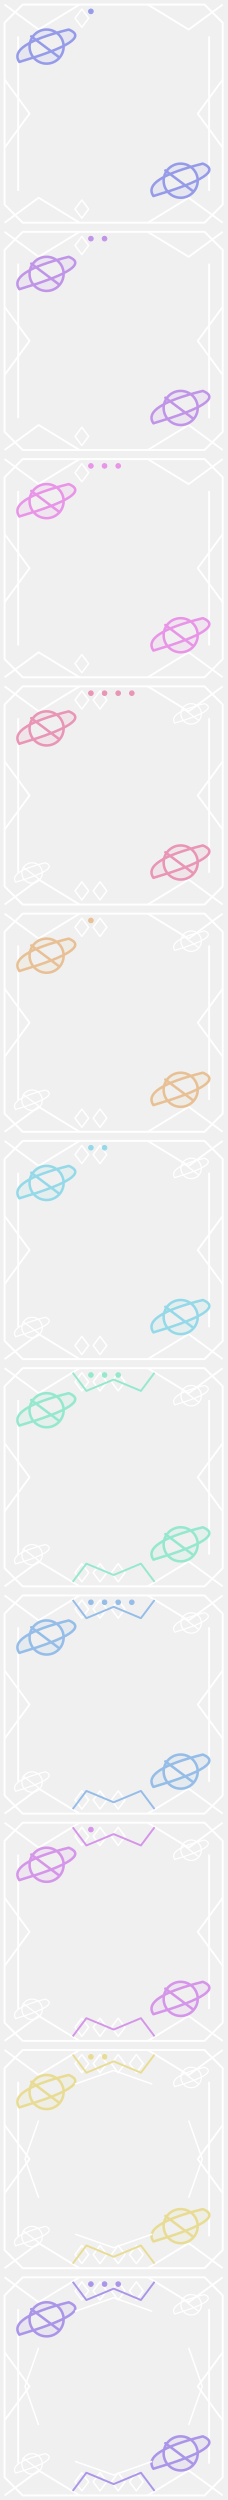
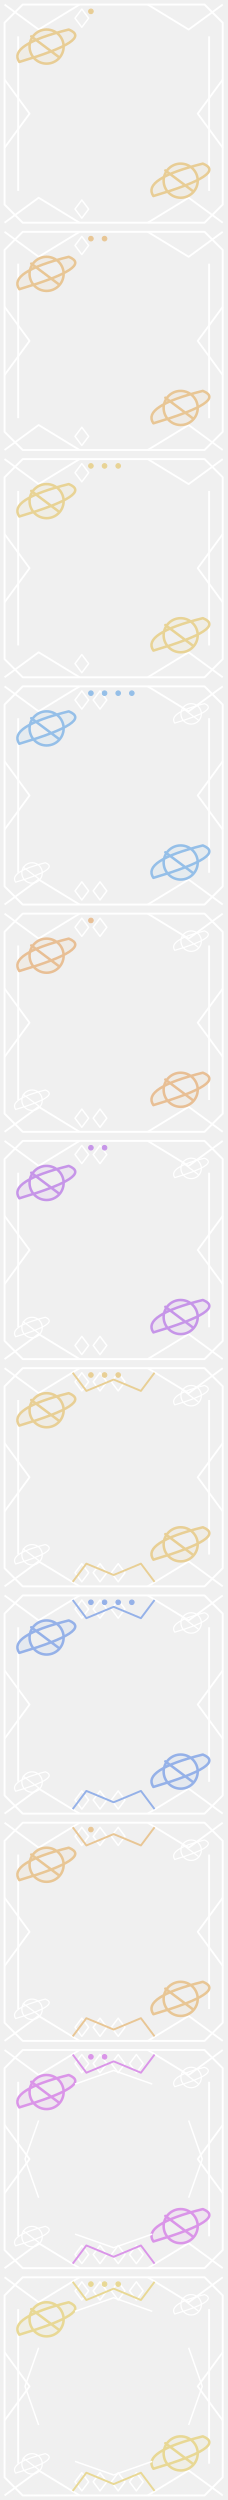
<svg xmlns="http://www.w3.org/2000/svg" viewBox="0 0 100 1100">
  <g fill="none" stroke="white" stroke-width=".85">
    <g transform="translate(0 0)">
      <path d="M2 10 10 2h80l8 8v80l-8 8H10l-8-8zM8 16v68m84-68v68" fill="none" stroke="white" stroke-width="0.85" stroke-linejoin="round" />
      <path d="M2 2 17 13 35 2M65 2l18 11L98 2M2 98l15-11 18 11M65 98l18-11 15 11M2 35l11 15L2 65M98 35 87 50l11 15" fill="none" stroke="white" stroke-width="0.8" stroke-linejoin="round" />
      <path d="m36 4 3 4-3 4-3-4zM36 88l3 4-3 4-3-4z" fill="none" stroke="white" stroke-width="0.65" stroke-linejoin="round" />
      <g transform="translate(7 7) scale(.75)">
-         <path d="M18 8a10 10 0 1 0 0 20a10 10 0 1 0 0-20M2 27Q-5 17 31 8q15 6-29 19zM9 12l16 12" fill="#959be8" fill-opacity=".12" stroke="#959be8" stroke-width="1.5" stroke-linecap="round" stroke-linejoin="round" />
-       </g>
-       <g transform="translate(66 66) scale(.75)">
-         <path d="M18 8a10 10 0 1 0 0 20a10 10 0 1 0 0-20M2 27Q-5 17 31 8q15 6-29 19zM9 12l16 12" fill="#959be8" fill-opacity=".12" stroke="#959be8" stroke-width="1.5" stroke-linecap="round" stroke-linejoin="round" />
-       </g>
-       <circle cx="40" cy="5" r="1" fill="#959be8" stroke="#959be8" stroke-width="0.5" />
+         <path d="M18 8a10 10 0 1 0 0 20a10 10 0 1 0 0-20M2 27Q-5 17 31 8q15 6-29 19zM9 12l16 12" fill="#e8cd95" fill-opacity=".12" stroke="#e8cd95" stroke-width="1.5" stroke-linecap="round" stroke-linejoin="round" />
+       </g>
+       <g transform="translate(66 66) scale(.75)">
+         <path d="M18 8a10 10 0 1 0 0 20a10 10 0 1 0 0-20M2 27Q-5 17 31 8q15 6-29 19zM9 12l16 12" fill="#e8cd95" fill-opacity=".12" stroke="#e8cd95" stroke-width="1.5" stroke-linecap="round" stroke-linejoin="round" />
+       </g>
+       <circle cx="40" cy="5" r="1" fill="#e8cd95" stroke="#e8cd95" stroke-width="0.5" />
    </g>
    <g transform="translate(0 100)">
      <path d="M2 10 10 2h80l8 8v80l-8 8H10l-8-8zM8 16v68m84-68v68" fill="none" stroke="white" stroke-width="0.85" stroke-linejoin="round" />
      <path d="M2 2 17 13 35 2M65 2l18 11L98 2M2 98l15-11 18 11M65 98l18-11 15 11M2 35l11 15L2 65M98 35 87 50l11 15" fill="none" stroke="white" stroke-width="0.8" stroke-linejoin="round" />
      <path d="m36 4 3 4-3 4-3-4zM36 88l3 4-3 4-3-4z" fill="none" stroke="white" stroke-width="0.65" stroke-linejoin="round" />
      <g transform="translate(7 7) scale(.75)">
-         <path d="M18 8a10 10 0 1 0 0 20a10 10 0 1 0 0-20M2 27Q-5 17 31 8q15 6-29 19zM9 12l16 12" fill="#c095e8" fill-opacity=".12" stroke="#c095e8" stroke-width="1.5" stroke-linecap="round" stroke-linejoin="round" />
-       </g>
-       <g transform="translate(66 66) scale(.75)">
-         <path d="M18 8a10 10 0 1 0 0 20a10 10 0 1 0 0-20M2 27Q-5 17 31 8q15 6-29 19zM9 12l16 12" fill="#c095e8" fill-opacity=".12" stroke="#c095e8" stroke-width="1.5" stroke-linecap="round" stroke-linejoin="round" />
-       </g>
-       <circle cx="40" cy="5" r="1" fill="#c095e8" stroke="#c095e8" stroke-width="0.5" />
-       <circle cx="46" cy="5" r="1" fill="#c095e8" stroke="#c095e8" stroke-width="0.5" />
+         <path d="M18 8a10 10 0 1 0 0 20a10 10 0 1 0 0-20M2 27Q-5 17 31 8q15 6-29 19zM9 12l16 12" fill="#e8c695" fill-opacity=".12" stroke="#e8c695" stroke-width="1.5" stroke-linecap="round" stroke-linejoin="round" />
+       </g>
+       <g transform="translate(66 66) scale(.75)">
+         <path d="M18 8a10 10 0 1 0 0 20a10 10 0 1 0 0-20M2 27Q-5 17 31 8q15 6-29 19zM9 12l16 12" fill="#e8c695" fill-opacity=".12" stroke="#e8c695" stroke-width="1.5" stroke-linecap="round" stroke-linejoin="round" />
+       </g>
+       <circle cx="40" cy="5" r="1" fill="#e8c695" stroke="#e8c695" stroke-width="0.5" />
+       <circle cx="46" cy="5" r="1" fill="#e8c695" stroke="#e8c695" stroke-width="0.5" />
    </g>
    <g transform="translate(0 200)">
      <path d="M2 10 10 2h80l8 8v80l-8 8H10l-8-8zM8 16v68m84-68v68" fill="none" stroke="white" stroke-width="0.85" stroke-linejoin="round" />
      <path d="M2 2 17 13 35 2M65 2l18 11L98 2M2 98l15-11 18 11M65 98l18-11 15 11M2 35l11 15L2 65M98 35 87 50l11 15" fill="none" stroke="white" stroke-width="0.8" stroke-linejoin="round" />
      <path d="m36 4 3 4-3 4-3-4zM36 88l3 4-3 4-3-4z" fill="none" stroke="white" stroke-width="0.65" stroke-linejoin="round" />
      <g transform="translate(7 7) scale(.75)">
-         <path d="M18 8a10 10 0 1 0 0 20a10 10 0 1 0 0-20M2 27Q-5 17 31 8q15 6-29 19zM9 12l16 12" fill="#e895e7" fill-opacity=".12" stroke="#e895e7" stroke-width="1.5" stroke-linecap="round" stroke-linejoin="round" />
-       </g>
-       <g transform="translate(66 66) scale(.75)">
-         <path d="M18 8a10 10 0 1 0 0 20a10 10 0 1 0 0-20M2 27Q-5 17 31 8q15 6-29 19zM9 12l16 12" fill="#e895e7" fill-opacity=".12" stroke="#e895e7" stroke-width="1.5" stroke-linecap="round" stroke-linejoin="round" />
-       </g>
-       <circle cx="40" cy="5" r="1" fill="#e895e7" stroke="#e895e7" stroke-width="0.5" />
-       <circle cx="46" cy="5" r="1" fill="#e895e7" stroke="#e895e7" stroke-width="0.5" />
-       <circle cx="52" cy="5" r="1" fill="#e895e7" stroke="#e895e7" stroke-width="0.5" />
+         <path d="M18 8a10 10 0 1 0 0 20a10 10 0 1 0 0-20M2 27Q-5 17 31 8q15 6-29 19zM9 12l16 12" fill="#e8d395" fill-opacity=".12" stroke="#e8d395" stroke-width="1.5" stroke-linecap="round" stroke-linejoin="round" />
+       </g>
+       <g transform="translate(66 66) scale(.75)">
+         <path d="M18 8a10 10 0 1 0 0 20a10 10 0 1 0 0-20M2 27Q-5 17 31 8q15 6-29 19zM9 12l16 12" fill="#e8d395" fill-opacity=".12" stroke="#e8d395" stroke-width="1.5" stroke-linecap="round" stroke-linejoin="round" />
+       </g>
+       <circle cx="40" cy="5" r="1" fill="#e8d395" stroke="#e8d395" stroke-width="0.5" />
+       <circle cx="46" cy="5" r="1" fill="#e8d395" stroke="#e8d395" stroke-width="0.5" />
+       <circle cx="52" cy="5" r="1" fill="#e8d395" stroke="#e8d395" stroke-width="0.5" />
    </g>
    <g transform="translate(0 300)">
      <path d="M2 10 10 2h80l8 8v80l-8 8H10l-8-8zM8 16v68m84-68v68" fill="none" stroke="white" stroke-width="0.85" stroke-linejoin="round" />
      <path d="M2 2 17 13 35 2M65 2l18 11L98 2M2 98l15-11 18 11M65 98l18-11 15 11M2 35l11 15L2 65M98 35 87 50l11 15" fill="none" stroke="white" stroke-width="0.8" stroke-linejoin="round" />
      <path d="m36 4 3 4-3 4-3-4zM36 88l3 4-3 4-3-4z" fill="none" stroke="white" stroke-width="0.65" stroke-linejoin="round" />
      <path d="m44 4 3 4-3 4-3-4zM44 88l3 4-3 4-3-4z" fill="none" stroke="white" stroke-width="0.65" stroke-linejoin="round" />
      <g transform="translate(7 7) scale(.75)">
-         <path d="M18 8a10 10 0 1 0 0 20a10 10 0 1 0 0-20M2 27Q-5 17 31 8q15 6-29 19zM9 12l16 12" fill="#e895b6" fill-opacity=".12" stroke="#e895b6" stroke-width="1.5" stroke-linecap="round" stroke-linejoin="round" />
-       </g>
-       <g transform="translate(66 66) scale(.75)">
-         <path d="M18 8a10 10 0 1 0 0 20a10 10 0 1 0 0-20M2 27Q-5 17 31 8q15 6-29 19zM9 12l16 12" fill="#e895b6" fill-opacity=".12" stroke="#e895b6" stroke-width="1.5" stroke-linecap="round" stroke-linejoin="round" />
-       </g>
-       <g transform="translate(76 6) scale(.45)">
-         <path d="M18 8a10 10 0 1 0 0 20a10 10 0 1 0 0-20M2 27Q-5 17 31 8q15 6-29 19zM9 12l16 12" fill="none" stroke="white" stroke-width="1.2" />
-       </g>
-       <g transform="translate(6 76) scale(.45)">
-         <path d="M18 8a10 10 0 1 0 0 20a10 10 0 1 0 0-20M2 27Q-5 17 31 8q15 6-29 19zM9 12l16 12" fill="none" stroke="white" stroke-width="1.2" />
-       </g>
-       <circle cx="40" cy="5" r="1" fill="#e895b6" stroke="#e895b6" stroke-width="0.5" />
-       <circle cx="46" cy="5" r="1" fill="#e895b6" stroke="#e895b6" stroke-width="0.5" />
-       <circle cx="52" cy="5" r="1" fill="#e895b6" stroke="#e895b6" stroke-width="0.5" />
-       <circle cx="58" cy="5" r="1" fill="#e895b6" stroke="#e895b6" stroke-width="0.5" />
+         <path d="M18 8a10 10 0 1 0 0 20a10 10 0 1 0 0-20M2 27Q-5 17 31 8q15 6-29 19zM9 12l16 12" fill="#95bfe8" fill-opacity=".12" stroke="#95bfe8" stroke-width="1.5" stroke-linecap="round" stroke-linejoin="round" />
+       </g>
+       <g transform="translate(66 66) scale(.75)">
+         <path d="M18 8a10 10 0 1 0 0 20a10 10 0 1 0 0-20M2 27Q-5 17 31 8q15 6-29 19zM9 12l16 12" fill="#95bfe8" fill-opacity=".12" stroke="#95bfe8" stroke-width="1.5" stroke-linecap="round" stroke-linejoin="round" />
+       </g>
+       <g transform="translate(76 6) scale(.45)">
+         <path d="M18 8a10 10 0 1 0 0 20a10 10 0 1 0 0-20M2 27Q-5 17 31 8q15 6-29 19zM9 12l16 12" fill="none" stroke="white" stroke-width="1.2" />
+       </g>
+       <g transform="translate(6 76) scale(.45)">
+         <path d="M18 8a10 10 0 1 0 0 20a10 10 0 1 0 0-20M2 27Q-5 17 31 8q15 6-29 19zM9 12l16 12" fill="none" stroke="white" stroke-width="1.2" />
+       </g>
+       <circle cx="40" cy="5" r="1" fill="#95bfe8" stroke="#95bfe8" stroke-width="0.5" />
+       <circle cx="46" cy="5" r="1" fill="#95bfe8" stroke="#95bfe8" stroke-width="0.5" />
+       <circle cx="52" cy="5" r="1" fill="#95bfe8" stroke="#95bfe8" stroke-width="0.5" />
+       <circle cx="58" cy="5" r="1" fill="#95bfe8" stroke="#95bfe8" stroke-width="0.5" />
    </g>
    <g transform="translate(0 400)">
      <path d="M2 10 10 2h80l8 8v80l-8 8H10l-8-8zM8 16v68m84-68v68" fill="none" stroke="white" stroke-width="0.85" stroke-linejoin="round" />
      <path d="M2 2 17 13 35 2M65 2l18 11L98 2M2 98l15-11 18 11M65 98l18-11 15 11M2 35l11 15L2 65M98 35 87 50l11 15" fill="none" stroke="white" stroke-width="0.8" stroke-linejoin="round" />
      <path d="m36 4 3 4-3 4-3-4zM36 88l3 4-3 4-3-4z" fill="none" stroke="white" stroke-width="0.65" stroke-linejoin="round" />
      <path d="m44 4 3 4-3 4-3-4zM44 88l3 4-3 4-3-4z" fill="none" stroke="white" stroke-width="0.65" stroke-linejoin="round" />
      <g transform="translate(7 7) scale(.75)">
-         <path d="M18 8a10 10 0 1 0 0 20a10 10 0 1 0 0-20M2 27Q-5 17 31 8q15 6-29 19zM9 12l16 12" fill="#e8c095" fill-opacity=".12" stroke="#e8c095" stroke-width="1.5" stroke-linecap="round" stroke-linejoin="round" />
-       </g>
-       <g transform="translate(66 66) scale(.75)">
-         <path d="M18 8a10 10 0 1 0 0 20a10 10 0 1 0 0-20M2 27Q-5 17 31 8q15 6-29 19zM9 12l16 12" fill="#e8c095" fill-opacity=".12" stroke="#e8c095" stroke-width="1.5" stroke-linecap="round" stroke-linejoin="round" />
-       </g>
-       <g transform="translate(76 6) scale(.45)">
-         <path d="M18 8a10 10 0 1 0 0 20a10 10 0 1 0 0-20M2 27Q-5 17 31 8q15 6-29 19zM9 12l16 12" fill="none" stroke="white" stroke-width="1.2" />
-       </g>
-       <g transform="translate(6 76) scale(.45)">
-         <path d="M18 8a10 10 0 1 0 0 20a10 10 0 1 0 0-20M2 27Q-5 17 31 8q15 6-29 19zM9 12l16 12" fill="none" stroke="white" stroke-width="1.2" />
-       </g>
-       <circle cx="40" cy="5" r="1" fill="#e8c095" stroke="#e8c095" stroke-width="0.5" />
+         <path d="M18 8a10 10 0 1 0 0 20a10 10 0 1 0 0-20M2 27Q-5 17 31 8q15 6-29 19zM9 12l16 12" fill="#e8bf95" fill-opacity=".12" stroke="#e8bf95" stroke-width="1.5" stroke-linecap="round" stroke-linejoin="round" />
+       </g>
+       <g transform="translate(66 66) scale(.75)">
+         <path d="M18 8a10 10 0 1 0 0 20a10 10 0 1 0 0-20M2 27Q-5 17 31 8q15 6-29 19zM9 12l16 12" fill="#e8bf95" fill-opacity=".12" stroke="#e8bf95" stroke-width="1.5" stroke-linecap="round" stroke-linejoin="round" />
+       </g>
+       <g transform="translate(76 6) scale(.45)">
+         <path d="M18 8a10 10 0 1 0 0 20a10 10 0 1 0 0-20M2 27Q-5 17 31 8q15 6-29 19zM9 12l16 12" fill="none" stroke="white" stroke-width="1.2" />
+       </g>
+       <g transform="translate(6 76) scale(.45)">
+         <path d="M18 8a10 10 0 1 0 0 20a10 10 0 1 0 0-20M2 27Q-5 17 31 8q15 6-29 19zM9 12l16 12" fill="none" stroke="white" stroke-width="1.2" />
+       </g>
+       <circle cx="40" cy="5" r="1" fill="#e8bf95" stroke="#e8bf95" stroke-width="0.5" />
    </g>
    <g transform="translate(0 500)">
      <path d="M2 10 10 2h80l8 8v80l-8 8H10l-8-8zM8 16v68m84-68v68" fill="none" stroke="white" stroke-width="0.85" stroke-linejoin="round" />
      <path d="M2 2 17 13 35 2M65 2l18 11L98 2M2 98l15-11 18 11M65 98l18-11 15 11M2 35l11 15L2 65M98 35 87 50l11 15" fill="none" stroke="white" stroke-width="0.8" stroke-linejoin="round" />
      <path d="m36 4 3 4-3 4-3-4zM36 88l3 4-3 4-3-4z" fill="none" stroke="white" stroke-width="0.65" stroke-linejoin="round" />
      <path d="m44 4 3 4-3 4-3-4zM44 88l3 4-3 4-3-4z" fill="none" stroke="white" stroke-width="0.65" stroke-linejoin="round" />
      <g transform="translate(7 7) scale(.75)">
-         <path d="M18 8a10 10 0 1 0 0 20a10 10 0 1 0 0-20M2 27Q-5 17 31 8q15 6-29 19zM9 12l16 12" fill="#95d9e8" fill-opacity=".12" stroke="#95d9e8" stroke-width="1.5" stroke-linecap="round" stroke-linejoin="round" />
-       </g>
-       <g transform="translate(66 66) scale(.75)">
-         <path d="M18 8a10 10 0 1 0 0 20a10 10 0 1 0 0-20M2 27Q-5 17 31 8q15 6-29 19zM9 12l16 12" fill="#95d9e8" fill-opacity=".12" stroke="#95d9e8" stroke-width="1.5" stroke-linecap="round" stroke-linejoin="round" />
-       </g>
-       <g transform="translate(76 6) scale(.45)">
-         <path d="M18 8a10 10 0 1 0 0 20a10 10 0 1 0 0-20M2 27Q-5 17 31 8q15 6-29 19zM9 12l16 12" fill="none" stroke="white" stroke-width="1.2" />
-       </g>
-       <g transform="translate(6 76) scale(.45)">
-         <path d="M18 8a10 10 0 1 0 0 20a10 10 0 1 0 0-20M2 27Q-5 17 31 8q15 6-29 19zM9 12l16 12" fill="none" stroke="white" stroke-width="1.2" />
-       </g>
-       <circle cx="40" cy="5" r="1" fill="#95d9e8" stroke="#95d9e8" stroke-width="0.5" />
-       <circle cx="46" cy="5" r="1" fill="#95d9e8" stroke="#95d9e8" stroke-width="0.5" />
+         <path d="M18 8a10 10 0 1 0 0 20a10 10 0 1 0 0-20M2 27Q-5 17 31 8q15 6-29 19zM9 12l16 12" fill="#c695e8" fill-opacity=".12" stroke="#c695e8" stroke-width="1.5" stroke-linecap="round" stroke-linejoin="round" />
+       </g>
+       <g transform="translate(66 66) scale(.75)">
+         <path d="M18 8a10 10 0 1 0 0 20a10 10 0 1 0 0-20M2 27Q-5 17 31 8q15 6-29 19zM9 12l16 12" fill="#c695e8" fill-opacity=".12" stroke="#c695e8" stroke-width="1.5" stroke-linecap="round" stroke-linejoin="round" />
+       </g>
+       <g transform="translate(76 6) scale(.45)">
+         <path d="M18 8a10 10 0 1 0 0 20a10 10 0 1 0 0-20M2 27Q-5 17 31 8q15 6-29 19zM9 12l16 12" fill="none" stroke="white" stroke-width="1.2" />
+       </g>
+       <g transform="translate(6 76) scale(.45)">
+         <path d="M18 8a10 10 0 1 0 0 20a10 10 0 1 0 0-20M2 27Q-5 17 31 8q15 6-29 19zM9 12l16 12" fill="none" stroke="white" stroke-width="1.2" />
+       </g>
+       <circle cx="40" cy="5" r="1" fill="#c695e8" stroke="#c695e8" stroke-width="0.5" />
+       <circle cx="46" cy="5" r="1" fill="#c695e8" stroke="#c695e8" stroke-width="0.5" />
    </g>
    <g transform="translate(0 600)">
      <path d="M2 10 10 2h80l8 8v80l-8 8H10l-8-8zM8 16v68m84-68v68" fill="none" stroke="white" stroke-width="0.85" stroke-linejoin="round" />
      <path d="M2 2 17 13 35 2M65 2l18 11L98 2M2 98l15-11 18 11M65 98l18-11 15 11M2 35l11 15L2 65M98 35 87 50l11 15" fill="none" stroke="white" stroke-width="0.8" stroke-linejoin="round" />
      <path d="m36 4 3 4-3 4-3-4zM36 88l3 4-3 4-3-4z" fill="none" stroke="white" stroke-width="0.65" stroke-linejoin="round" />
      <path d="m44 4 3 4-3 4-3-4zM44 88l3 4-3 4-3-4z" fill="none" stroke="white" stroke-width="0.65" stroke-linejoin="round" />
      <path d="m52 4 3 4-3 4-3-4zM52 88l3 4-3 4-3-4z" fill="none" stroke="white" stroke-width="0.65" stroke-linejoin="round" />
      <g transform="translate(7 7) scale(.75)">
-         <path d="M18 8a10 10 0 1 0 0 20a10 10 0 1 0 0-20M2 27Q-5 17 31 8q15 6-29 19zM9 12l16 12" fill="#95e8ce" fill-opacity=".12" stroke="#95e8ce" stroke-width="1.5" stroke-linecap="round" stroke-linejoin="round" />
-       </g>
-       <g transform="translate(66 66) scale(.75)">
-         <path d="M18 8a10 10 0 1 0 0 20a10 10 0 1 0 0-20M2 27Q-5 17 31 8q15 6-29 19zM9 12l16 12" fill="#95e8ce" fill-opacity=".12" stroke="#95e8ce" stroke-width="1.5" stroke-linecap="round" stroke-linejoin="round" />
-       </g>
-       <g transform="translate(76 6) scale(.45)">
-         <path d="M18 8a10 10 0 1 0 0 20a10 10 0 1 0 0-20M2 27Q-5 17 31 8q15 6-29 19zM9 12l16 12" fill="none" stroke="white" stroke-width="1.2" />
-       </g>
-       <g transform="translate(6 76) scale(.45)">
-         <path d="M18 8a10 10 0 1 0 0 20a10 10 0 1 0 0-20M2 27Q-5 17 31 8q15 6-29 19zM9 12l16 12" fill="none" stroke="white" stroke-width="1.2" />
-       </g>
-       <path d="M32 4l6 8 12-5 12 5 6-8M32 96l6-8 12 5 12-5 6 8" fill="none" stroke="#95e8ce" stroke-width="0.85" stroke-linejoin="round" />
-       <circle cx="40" cy="5" r="1" fill="#95e8ce" stroke="#95e8ce" stroke-width="0.5" />
-       <circle cx="46" cy="5" r="1" fill="#95e8ce" stroke="#95e8ce" stroke-width="0.5" />
-       <circle cx="52" cy="5" r="1" fill="#95e8ce" stroke="#95e8ce" stroke-width="0.5" />
+         <path d="M18 8a10 10 0 1 0 0 20a10 10 0 1 0 0-20M2 27Q-5 17 31 8q15 6-29 19zM9 12l16 12" fill="#e8cf95" fill-opacity=".12" stroke="#e8cf95" stroke-width="1.5" stroke-linecap="round" stroke-linejoin="round" />
+       </g>
+       <g transform="translate(66 66) scale(.75)">
+         <path d="M18 8a10 10 0 1 0 0 20a10 10 0 1 0 0-20M2 27Q-5 17 31 8q15 6-29 19zM9 12l16 12" fill="#e8cf95" fill-opacity=".12" stroke="#e8cf95" stroke-width="1.5" stroke-linecap="round" stroke-linejoin="round" />
+       </g>
+       <g transform="translate(76 6) scale(.45)">
+         <path d="M18 8a10 10 0 1 0 0 20a10 10 0 1 0 0-20M2 27Q-5 17 31 8q15 6-29 19zM9 12l16 12" fill="none" stroke="white" stroke-width="1.2" />
+       </g>
+       <g transform="translate(6 76) scale(.45)">
+         <path d="M18 8a10 10 0 1 0 0 20a10 10 0 1 0 0-20M2 27Q-5 17 31 8q15 6-29 19zM9 12l16 12" fill="none" stroke="white" stroke-width="1.2" />
+       </g>
+       <path d="M32 4l6 8 12-5 12 5 6-8M32 96l6-8 12 5 12-5 6 8" fill="none" stroke="#e8cf95" stroke-width="0.85" stroke-linejoin="round" />
+       <circle cx="40" cy="5" r="1" fill="#e8cf95" stroke="#e8cf95" stroke-width="0.5" />
+       <circle cx="46" cy="5" r="1" fill="#e8cf95" stroke="#e8cf95" stroke-width="0.5" />
+       <circle cx="52" cy="5" r="1" fill="#e8cf95" stroke="#e8cf95" stroke-width="0.5" />
    </g>
    <g transform="translate(0 700)">
      <path d="M2 10 10 2h80l8 8v80l-8 8H10l-8-8zM8 16v68m84-68v68" fill="none" stroke="white" stroke-width="0.85" stroke-linejoin="round" />
      <path d="M2 2 17 13 35 2M65 2l18 11L98 2M2 98l15-11 18 11M65 98l18-11 15 11M2 35l11 15L2 65M98 35 87 50l11 15" fill="none" stroke="white" stroke-width="0.8" stroke-linejoin="round" />
      <path d="m36 4 3 4-3 4-3-4zM36 88l3 4-3 4-3-4z" fill="none" stroke="white" stroke-width="0.65" stroke-linejoin="round" />
      <path d="m44 4 3 4-3 4-3-4zM44 88l3 4-3 4-3-4z" fill="none" stroke="white" stroke-width="0.65" stroke-linejoin="round" />
      <path d="m52 4 3 4-3 4-3-4zM52 88l3 4-3 4-3-4z" fill="none" stroke="white" stroke-width="0.65" stroke-linejoin="round" />
      <g transform="translate(7 7) scale(.75)">
-         <path d="M18 8a10 10 0 1 0 0 20a10 10 0 1 0 0-20M2 27Q-5 17 31 8q15 6-29 19zM9 12l16 12" fill="#95bde8" fill-opacity=".12" stroke="#95bde8" stroke-width="1.5" stroke-linecap="round" stroke-linejoin="round" />
-       </g>
-       <g transform="translate(66 66) scale(.75)">
-         <path d="M18 8a10 10 0 1 0 0 20a10 10 0 1 0 0-20M2 27Q-5 17 31 8q15 6-29 19zM9 12l16 12" fill="#95bde8" fill-opacity=".12" stroke="#95bde8" stroke-width="1.5" stroke-linecap="round" stroke-linejoin="round" />
-       </g>
-       <g transform="translate(76 6) scale(.45)">
-         <path d="M18 8a10 10 0 1 0 0 20a10 10 0 1 0 0-20M2 27Q-5 17 31 8q15 6-29 19zM9 12l16 12" fill="none" stroke="white" stroke-width="1.2" />
-       </g>
-       <g transform="translate(6 76) scale(.45)">
-         <path d="M18 8a10 10 0 1 0 0 20a10 10 0 1 0 0-20M2 27Q-5 17 31 8q15 6-29 19zM9 12l16 12" fill="none" stroke="white" stroke-width="1.2" />
-       </g>
-       <path d="M32 4l6 8 12-5 12 5 6-8M32 96l6-8 12 5 12-5 6 8" fill="none" stroke="#95bde8" stroke-width="0.85" stroke-linejoin="round" />
-       <circle cx="40" cy="5" r="1" fill="#95bde8" stroke="#95bde8" stroke-width="0.5" />
-       <circle cx="46" cy="5" r="1" fill="#95bde8" stroke="#95bde8" stroke-width="0.5" />
-       <circle cx="52" cy="5" r="1" fill="#95bde8" stroke="#95bde8" stroke-width="0.5" />
-       <circle cx="58" cy="5" r="1" fill="#95bde8" stroke="#95bde8" stroke-width="0.5" />
+         <path d="M18 8a10 10 0 1 0 0 20a10 10 0 1 0 0-20M2 27Q-5 17 31 8q15 6-29 19zM9 12l16 12" fill="#95b1e8" fill-opacity=".12" stroke="#95b1e8" stroke-width="1.5" stroke-linecap="round" stroke-linejoin="round" />
+       </g>
+       <g transform="translate(66 66) scale(.75)">
+         <path d="M18 8a10 10 0 1 0 0 20a10 10 0 1 0 0-20M2 27Q-5 17 31 8q15 6-29 19zM9 12l16 12" fill="#95b1e8" fill-opacity=".12" stroke="#95b1e8" stroke-width="1.5" stroke-linecap="round" stroke-linejoin="round" />
+       </g>
+       <g transform="translate(76 6) scale(.45)">
+         <path d="M18 8a10 10 0 1 0 0 20a10 10 0 1 0 0-20M2 27Q-5 17 31 8q15 6-29 19zM9 12l16 12" fill="none" stroke="white" stroke-width="1.2" />
+       </g>
+       <g transform="translate(6 76) scale(.45)">
+         <path d="M18 8a10 10 0 1 0 0 20a10 10 0 1 0 0-20M2 27Q-5 17 31 8q15 6-29 19zM9 12l16 12" fill="none" stroke="white" stroke-width="1.2" />
+       </g>
+       <path d="M32 4l6 8 12-5 12 5 6-8M32 96l6-8 12 5 12-5 6 8" fill="none" stroke="#95b1e8" stroke-width="0.85" stroke-linejoin="round" />
+       <circle cx="40" cy="5" r="1" fill="#95b1e8" stroke="#95b1e8" stroke-width="0.5" />
+       <circle cx="46" cy="5" r="1" fill="#95b1e8" stroke="#95b1e8" stroke-width="0.5" />
+       <circle cx="52" cy="5" r="1" fill="#95b1e8" stroke="#95b1e8" stroke-width="0.5" />
+       <circle cx="58" cy="5" r="1" fill="#95b1e8" stroke="#95b1e8" stroke-width="0.5" />
    </g>
    <g transform="translate(0 800)">
      <path d="M2 10 10 2h80l8 8v80l-8 8H10l-8-8zM8 16v68m84-68v68" fill="none" stroke="white" stroke-width="0.85" stroke-linejoin="round" />
      <path d="M2 2 17 13 35 2M65 2l18 11L98 2M2 98l15-11 18 11M65 98l18-11 15 11M2 35l11 15L2 65M98 35 87 50l11 15" fill="none" stroke="white" stroke-width="0.8" stroke-linejoin="round" />
      <path d="m36 4 3 4-3 4-3-4zM36 88l3 4-3 4-3-4z" fill="none" stroke="white" stroke-width="0.65" stroke-linejoin="round" />
      <path d="m44 4 3 4-3 4-3-4zM44 88l3 4-3 4-3-4z" fill="none" stroke="white" stroke-width="0.65" stroke-linejoin="round" />
      <path d="m52 4 3 4-3 4-3-4zM52 88l3 4-3 4-3-4z" fill="none" stroke="white" stroke-width="0.65" stroke-linejoin="round" />
      <g transform="translate(7 7) scale(.75)">
-         <path d="M18 8a10 10 0 1 0 0 20a10 10 0 1 0 0-20M2 27Q-5 17 31 8q15 6-29 19zM9 12l16 12" fill="#d595e8" fill-opacity=".12" stroke="#d595e8" stroke-width="1.5" stroke-linecap="round" stroke-linejoin="round" />
-       </g>
-       <g transform="translate(66 66) scale(.75)">
-         <path d="M18 8a10 10 0 1 0 0 20a10 10 0 1 0 0-20M2 27Q-5 17 31 8q15 6-29 19zM9 12l16 12" fill="#d595e8" fill-opacity=".12" stroke="#d595e8" stroke-width="1.5" stroke-linecap="round" stroke-linejoin="round" />
-       </g>
-       <g transform="translate(76 6) scale(.45)">
-         <path d="M18 8a10 10 0 1 0 0 20a10 10 0 1 0 0-20M2 27Q-5 17 31 8q15 6-29 19zM9 12l16 12" fill="none" stroke="white" stroke-width="1.2" />
-       </g>
-       <g transform="translate(6 76) scale(.45)">
-         <path d="M18 8a10 10 0 1 0 0 20a10 10 0 1 0 0-20M2 27Q-5 17 31 8q15 6-29 19zM9 12l16 12" fill="none" stroke="white" stroke-width="1.2" />
-       </g>
-       <path d="M32 4l6 8 12-5 12 5 6-8M32 96l6-8 12 5 12-5 6 8" fill="none" stroke="#d595e8" stroke-width="0.85" stroke-linejoin="round" />
-       <circle cx="40" cy="5" r="1" fill="#d595e8" stroke="#d595e8" stroke-width="0.5" />
+         <path d="M18 8a10 10 0 1 0 0 20a10 10 0 1 0 0-20M2 27Q-5 17 31 8q15 6-29 19zM9 12l16 12" fill="#e8c695" fill-opacity=".12" stroke="#e8c695" stroke-width="1.5" stroke-linecap="round" stroke-linejoin="round" />
+       </g>
+       <g transform="translate(66 66) scale(.75)">
+         <path d="M18 8a10 10 0 1 0 0 20a10 10 0 1 0 0-20M2 27Q-5 17 31 8q15 6-29 19zM9 12l16 12" fill="#e8c695" fill-opacity=".12" stroke="#e8c695" stroke-width="1.5" stroke-linecap="round" stroke-linejoin="round" />
+       </g>
+       <g transform="translate(76 6) scale(.45)">
+         <path d="M18 8a10 10 0 1 0 0 20a10 10 0 1 0 0-20M2 27Q-5 17 31 8q15 6-29 19zM9 12l16 12" fill="none" stroke="white" stroke-width="1.2" />
+       </g>
+       <g transform="translate(6 76) scale(.45)">
+         <path d="M18 8a10 10 0 1 0 0 20a10 10 0 1 0 0-20M2 27Q-5 17 31 8q15 6-29 19zM9 12l16 12" fill="none" stroke="white" stroke-width="1.2" />
+       </g>
+       <path d="M32 4l6 8 12-5 12 5 6-8M32 96l6-8 12 5 12-5 6 8" fill="none" stroke="#e8c695" stroke-width="0.85" stroke-linejoin="round" />
+       <circle cx="40" cy="5" r="1" fill="#e8c695" stroke="#e8c695" stroke-width="0.5" />
    </g>
    <g transform="translate(0 900)">
      <path d="M2 10 10 2h80l8 8v80l-8 8H10l-8-8zM8 16v68m84-68v68" fill="none" stroke="white" stroke-width="0.85" stroke-linejoin="round" />
      <path d="M2 2 17 13 35 2M65 2l18 11L98 2M2 98l15-11 18 11M65 98l18-11 15 11M2 35l11 15L2 65M98 35 87 50l11 15" fill="none" stroke="white" stroke-width="0.8" stroke-linejoin="round" />
      <path d="m36 4 3 4-3 4-3-4zM36 88l3 4-3 4-3-4z" fill="none" stroke="white" stroke-width="0.65" stroke-linejoin="round" />
      <path d="m44 4 3 4-3 4-3-4zM44 88l3 4-3 4-3-4z" fill="none" stroke="white" stroke-width="0.65" stroke-linejoin="round" />
      <path d="m52 4 3 4-3 4-3-4zM52 88l3 4-3 4-3-4z" fill="none" stroke="white" stroke-width="0.65" stroke-linejoin="round" />
      <path d="m60 4 3 4-3 4-3-4zM60 88l3 4-3 4-3-4z" fill="none" stroke="white" stroke-width="0.65" stroke-linejoin="round" />
      <g transform="translate(7 7) scale(.75)">
-         <path d="M18 8a10 10 0 1 0 0 20a10 10 0 1 0 0-20M2 27Q-5 17 31 8q15 6-29 19zM9 12l16 12" fill="#e8dc95" fill-opacity=".12" stroke="#e8dc95" stroke-width="1.5" stroke-linecap="round" stroke-linejoin="round" />
-       </g>
-       <g transform="translate(66 66) scale(.75)">
-         <path d="M18 8a10 10 0 1 0 0 20a10 10 0 1 0 0-20M2 27Q-5 17 31 8q15 6-29 19zM9 12l16 12" fill="#e8dc95" fill-opacity=".12" stroke="#e8dc95" stroke-width="1.5" stroke-linecap="round" stroke-linejoin="round" />
-       </g>
-       <g transform="translate(76 6) scale(.45)">
-         <path d="M18 8a10 10 0 1 0 0 20a10 10 0 1 0 0-20M2 27Q-5 17 31 8q15 6-29 19zM9 12l16 12" fill="none" stroke="white" stroke-width="1.2" />
-       </g>
-       <g transform="translate(6 76) scale(.45)">
-         <path d="M18 8a10 10 0 1 0 0 20a10 10 0 1 0 0-20M2 27Q-5 17 31 8q15 6-29 19zM9 12l16 12" fill="none" stroke="white" stroke-width="1.2" />
-       </g>
-       <path d="M32 4l6 8 12-5 12 5 6-8M32 96l6-8 12 5 12-5 6 8" fill="none" stroke="#e8dc95" stroke-width="0.85" stroke-linejoin="round" />
+         <path d="M18 8a10 10 0 1 0 0 20a10 10 0 1 0 0-20M2 27Q-5 17 31 8q15 6-29 19zM9 12l16 12" fill="#da95e8" fill-opacity=".12" stroke="#da95e8" stroke-width="1.5" stroke-linecap="round" stroke-linejoin="round" />
+       </g>
+       <g transform="translate(66 66) scale(.75)">
+         <path d="M18 8a10 10 0 1 0 0 20a10 10 0 1 0 0-20M2 27Q-5 17 31 8q15 6-29 19zM9 12l16 12" fill="#da95e8" fill-opacity=".12" stroke="#da95e8" stroke-width="1.5" stroke-linecap="round" stroke-linejoin="round" />
+       </g>
+       <g transform="translate(76 6) scale(.45)">
+         <path d="M18 8a10 10 0 1 0 0 20a10 10 0 1 0 0-20M2 27Q-5 17 31 8q15 6-29 19zM9 12l16 12" fill="none" stroke="white" stroke-width="1.2" />
+       </g>
+       <g transform="translate(6 76) scale(.45)">
+         <path d="M18 8a10 10 0 1 0 0 20a10 10 0 1 0 0-20M2 27Q-5 17 31 8q15 6-29 19zM9 12l16 12" fill="none" stroke="white" stroke-width="1.2" />
+       </g>
+       <path d="M32 4l6 8 12-5 12 5 6-8M32 96l6-8 12 5 12-5 6 8" fill="none" stroke="#da95e8" stroke-width="0.85" stroke-linejoin="round" />
      <path d="M33 17 50 11l17 6M33 83l17 6 17-6M17 33l-6 17 6 17M83 33l6 17-6 17" fill="none" stroke="white" stroke-width="0.65" stroke-linejoin="round" />
-       <circle cx="40" cy="5" r="1" fill="#e8dc95" stroke="#e8dc95" stroke-width="0.5" />
-       <circle cx="46" cy="5" r="1" fill="#e8dc95" stroke="#e8dc95" stroke-width="0.5" />
+       <circle cx="40" cy="5" r="1" fill="#da95e8" stroke="#da95e8" stroke-width="0.5" />
+       <circle cx="46" cy="5" r="1" fill="#da95e8" stroke="#da95e8" stroke-width="0.5" />
    </g>
    <g transform="translate(0 1000)">
      <path d="M2 10 10 2h80l8 8v80l-8 8H10l-8-8zM8 16v68m84-68v68" fill="none" stroke="white" stroke-width="0.85" stroke-linejoin="round" />
      <path d="M2 2 17 13 35 2M65 2l18 11L98 2M2 98l15-11 18 11M65 98l18-11 15 11M2 35l11 15L2 65M98 35 87 50l11 15" fill="none" stroke="white" stroke-width="0.8" stroke-linejoin="round" />
      <path d="m36 4 3 4-3 4-3-4zM36 88l3 4-3 4-3-4z" fill="none" stroke="white" stroke-width="0.65" stroke-linejoin="round" />
      <path d="m44 4 3 4-3 4-3-4zM44 88l3 4-3 4-3-4z" fill="none" stroke="white" stroke-width="0.65" stroke-linejoin="round" />
      <path d="m52 4 3 4-3 4-3-4zM52 88l3 4-3 4-3-4z" fill="none" stroke="white" stroke-width="0.65" stroke-linejoin="round" />
      <path d="m60 4 3 4-3 4-3-4zM60 88l3 4-3 4-3-4z" fill="none" stroke="white" stroke-width="0.65" stroke-linejoin="round" />
      <g transform="translate(7 7) scale(.75)">
-         <path d="M18 8a10 10 0 1 0 0 20a10 10 0 1 0 0-20M2 27Q-5 17 31 8q15 6-29 19zM9 12l16 12" fill="#ab95e8" fill-opacity=".12" stroke="#ab95e8" stroke-width="1.5" stroke-linecap="round" stroke-linejoin="round" />
-       </g>
-       <g transform="translate(66 66) scale(.75)">
-         <path d="M18 8a10 10 0 1 0 0 20a10 10 0 1 0 0-20M2 27Q-5 17 31 8q15 6-29 19zM9 12l16 12" fill="#ab95e8" fill-opacity=".12" stroke="#ab95e8" stroke-width="1.5" stroke-linecap="round" stroke-linejoin="round" />
-       </g>
-       <g transform="translate(76 6) scale(.45)">
-         <path d="M18 8a10 10 0 1 0 0 20a10 10 0 1 0 0-20M2 27Q-5 17 31 8q15 6-29 19zM9 12l16 12" fill="none" stroke="white" stroke-width="1.2" />
-       </g>
-       <g transform="translate(6 76) scale(.45)">
-         <path d="M18 8a10 10 0 1 0 0 20a10 10 0 1 0 0-20M2 27Q-5 17 31 8q15 6-29 19zM9 12l16 12" fill="none" stroke="white" stroke-width="1.2" />
-       </g>
-       <path d="M32 4l6 8 12-5 12 5 6-8M32 96l6-8 12 5 12-5 6 8" fill="none" stroke="#ab95e8" stroke-width="0.85" stroke-linejoin="round" />
+         <path d="M18 8a10 10 0 1 0 0 20a10 10 0 1 0 0-20M2 27Q-5 17 31 8q15 6-29 19zM9 12l16 12" fill="#e8d895" fill-opacity=".12" stroke="#e8d895" stroke-width="1.5" stroke-linecap="round" stroke-linejoin="round" />
+       </g>
+       <g transform="translate(66 66) scale(.75)">
+         <path d="M18 8a10 10 0 1 0 0 20a10 10 0 1 0 0-20M2 27Q-5 17 31 8q15 6-29 19zM9 12l16 12" fill="#e8d895" fill-opacity=".12" stroke="#e8d895" stroke-width="1.5" stroke-linecap="round" stroke-linejoin="round" />
+       </g>
+       <g transform="translate(76 6) scale(.45)">
+         <path d="M18 8a10 10 0 1 0 0 20a10 10 0 1 0 0-20M2 27Q-5 17 31 8q15 6-29 19zM9 12l16 12" fill="none" stroke="white" stroke-width="1.2" />
+       </g>
+       <g transform="translate(6 76) scale(.45)">
+         <path d="M18 8a10 10 0 1 0 0 20a10 10 0 1 0 0-20M2 27Q-5 17 31 8q15 6-29 19zM9 12l16 12" fill="none" stroke="white" stroke-width="1.2" />
+       </g>
+       <path d="M32 4l6 8 12-5 12 5 6-8M32 96l6-8 12 5 12-5 6 8" fill="none" stroke="#e8d895" stroke-width="0.85" stroke-linejoin="round" />
      <path d="M33 17 50 11l17 6M33 83l17 6 17-6M17 33l-6 17 6 17M83 33l6 17-6 17" fill="none" stroke="white" stroke-width="0.65" stroke-linejoin="round" />
-       <circle cx="40" cy="5" r="1" fill="#ab95e8" stroke="#ab95e8" stroke-width="0.5" />
-       <circle cx="46" cy="5" r="1" fill="#ab95e8" stroke="#ab95e8" stroke-width="0.5" />
-       <circle cx="52" cy="5" r="1" fill="#ab95e8" stroke="#ab95e8" stroke-width="0.5" />
+       <circle cx="40" cy="5" r="1" fill="#e8d895" stroke="#e8d895" stroke-width="0.5" />
+       <circle cx="46" cy="5" r="1" fill="#e8d895" stroke="#e8d895" stroke-width="0.5" />
+       <circle cx="52" cy="5" r="1" fill="#e8d895" stroke="#e8d895" stroke-width="0.5" />
    </g>
  </g>
</svg>
